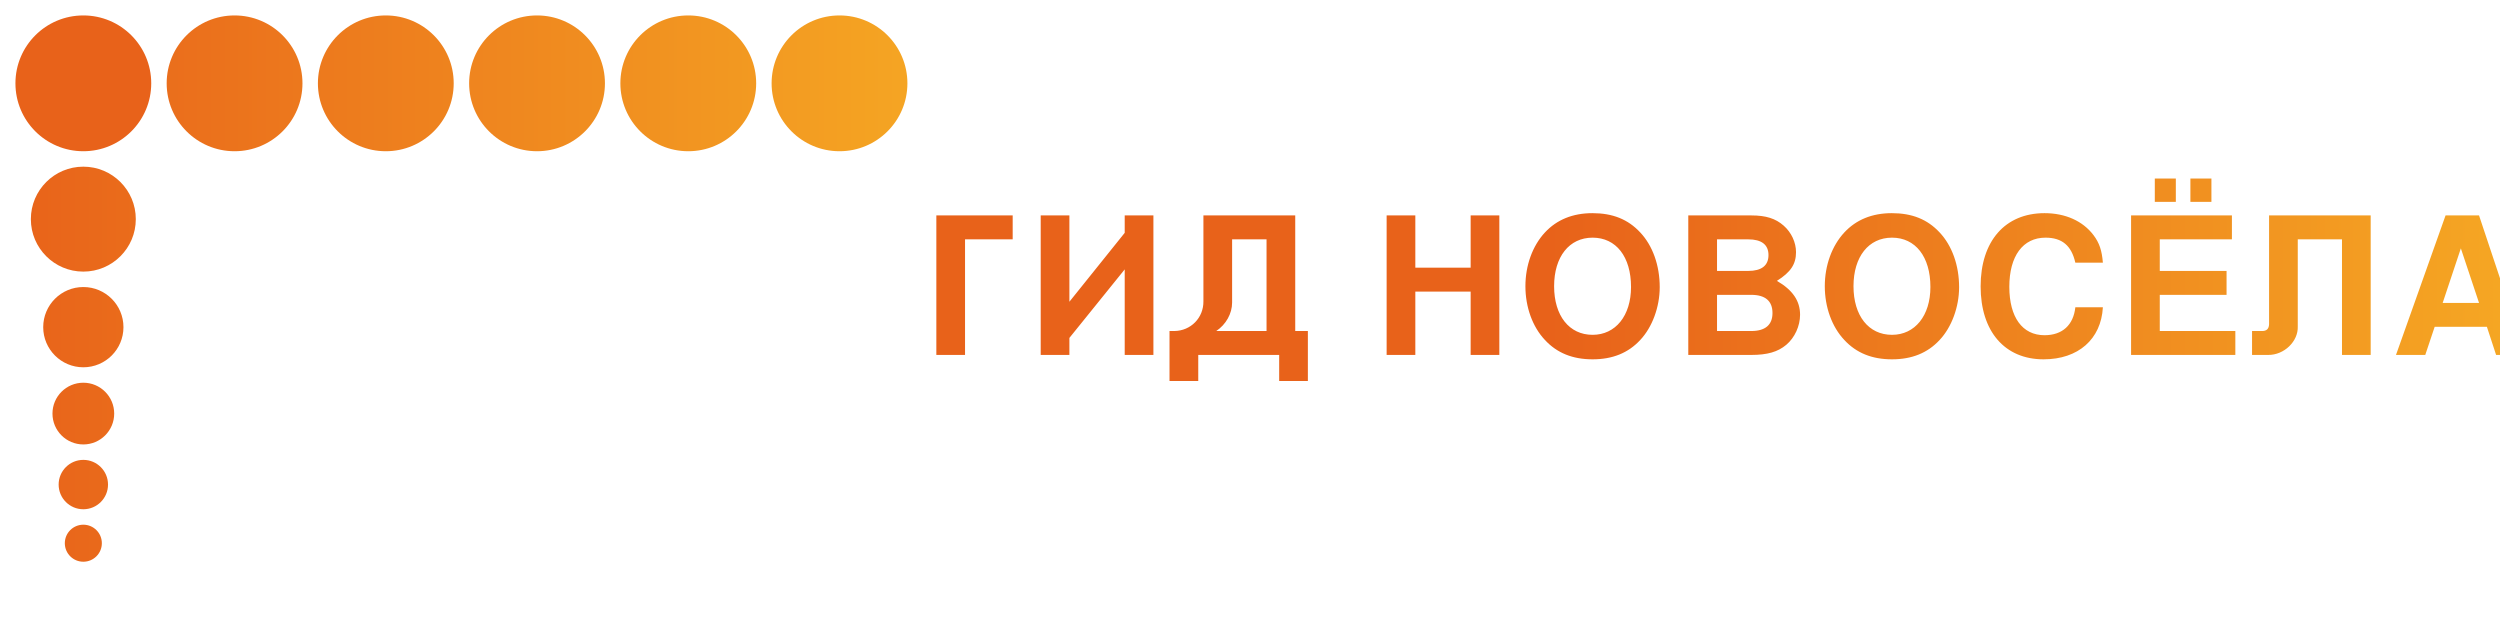
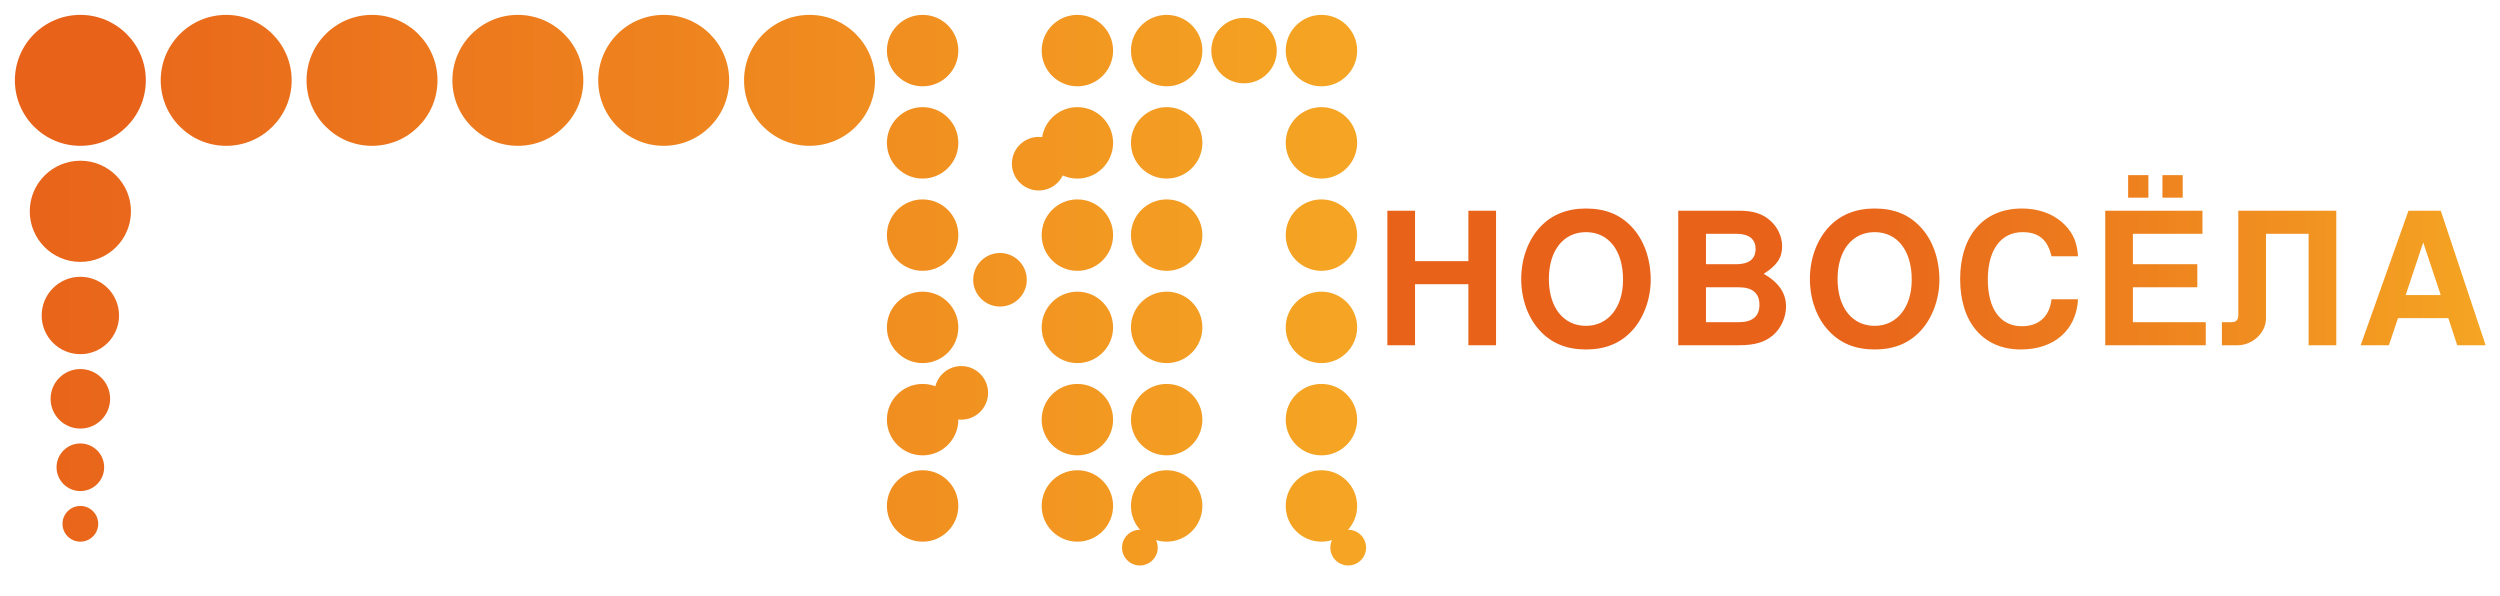
- <svg xmlns="http://www.w3.org/2000/svg" viewBox="0 0 810 200">
+ <svg xmlns="http://www.w3.org/2000/svg" viewBox="0 0 840 200">
  <defs>
-     <linearGradient id="grd" x1="0" y1="0" x2="300" y2="0" gradientUnits="userSpaceOnUse">
+     <linearGradient id="grd" x1="0" y1="0" x2="460" y2="0" gradientUnits="userSpaceOnUse">
      <stop offset="0%" stop-color="#E8621A" />
      <stop offset="100%" stop-color="#F5A623" />
    </linearGradient>
-     <linearGradient id="tgrd" x1="296" y1="0" x2="810" y2="0" gradientUnits="userSpaceOnUse">
+     <linearGradient id="tgrd" x1="462" y1="0" x2="840" y2="0" gradientUnits="userSpaceOnUse">
      <stop offset="0%" stop-color="#E8621A">
        <animate attributeName="stop-color" values="#E8621A;#F5A623;#E8621A" dur="2s" begin="0s" repeatCount="indefinite" />
      </stop>
      <stop offset="40%" stop-color="#E8621A">
        <animate attributeName="stop-color" values="#E8621A;#F5A623;#E8621A" dur="2s" begin="0.4s" repeatCount="indefinite" />
      </stop>
      <stop offset="100%" stop-color="#F5A623">
        <animate attributeName="stop-color" values="#E8621A;#F5A623;#E8621A" dur="2s" begin="0.8s" repeatCount="indefinite" />
      </stop>
    </linearGradient>
  </defs>
  <style>
    @keyframes corner-anim {
      0%,100% { transform:scale(1);    fill:#E8621A; }
      50%     { transform:scale(1.38); fill:#F5A623; }
    }
    @keyframes blink {
      0%,100% { opacity:1; }
      50%     { opacity:0.28; }
    }
    .corner { transform-box:fill-box; transform-origin:center; animation:corner-anim 2s ease-in-out infinite; }
-     .b1 { animation:blink 3s ease-in-out infinite 0.2s; }
-     .b2 { animation:blink 3s ease-in-out infinite 0.4s; }
-     .b3 { animation:blink 3s ease-in-out infinite 0.6s; }
-     .b4 { animation:blink 3s ease-in-out infinite 0.8s; }
-     .b5 { animation:blink 3s ease-in-out infinite 1.0s; }
+     .b1 { animation:blink 3s ease-in-out infinite 0.1s; }
+     .b2 { animation:blink 3s ease-in-out infinite 0.3s; }
+     .b3 { animation:blink 3s ease-in-out infinite 0.5s; }
+     .b4 { animation:blink 3s ease-in-out infinite 0.7s; }
+     .b5 { animation:blink 3s ease-in-out infinite 0.9s; }
+     .b6 { animation:blink 3s ease-in-out infinite 1.1s; }
  </style>
  <circle cx="27" cy="27" r="22" fill="#E8621A" class="corner" />
  <circle cx="76" cy="27" r="22" fill="url(#grd)" class="b1" />
  <circle cx="125" cy="27" r="22" fill="url(#grd)" class="b2" />
  <circle cx="174" cy="27" r="22" fill="url(#grd)" class="b3" />
  <circle cx="223" cy="27" r="22" fill="url(#grd)" class="b4" />
  <circle cx="272" cy="27" r="22" fill="url(#grd)" class="b5" />
  <circle cx="27" cy="71" r="17" fill="url(#grd)" class="b1" />
  <circle cx="27" cy="106" r="13" fill="url(#grd)" class="b2" />
  <circle cx="27" cy="134" r="10" fill="url(#grd)" class="b3" />
  <circle cx="27" cy="157" r="8" fill="url(#grd)" class="b4" />
  <circle cx="27" cy="176" r="6" fill="url(#grd)" class="b5" />
-   <text x="296" y="115" font-family="system-ui,-apple-system,'Segoe UI',Helvetica,Arial,sans-serif" font-size="62" font-weight="800" fill="url(#tgrd)" letter-spacing="2">ГИД НОВОСЁЛА</text>
+   <circle cx="310" cy="17" r="12" fill="url(#grd)" class="b1" />
+   <circle cx="310" cy="48" r="12" fill="url(#grd)" class="b2" />
+   <circle cx="310" cy="79" r="12" fill="url(#grd)" class="b3" />
+   <circle cx="310" cy="110" r="12" fill="url(#grd)" class="b4" />
+   <circle cx="310" cy="141" r="12" fill="url(#grd)" class="b5" />
+   <circle cx="310" cy="170" r="12" fill="url(#grd)" class="b6" />
+   <circle cx="362" cy="17" r="12" fill="url(#grd)" class="b2" />
+   <circle cx="362" cy="48" r="12" fill="url(#grd)" class="b3" />
+   <circle cx="362" cy="79" r="12" fill="url(#grd)" class="b4" />
+   <circle cx="362" cy="110" r="12" fill="url(#grd)" class="b5" />
+   <circle cx="362" cy="141" r="12" fill="url(#grd)" class="b6" />
+   <circle cx="362" cy="170" r="12" fill="url(#grd)" class="b1" />
+   <circle cx="349" cy="55" r="9" fill="url(#grd)" class="b3" />
+   <circle cx="336" cy="94" r="9" fill="url(#grd)" class="b4" />
+   <circle cx="323" cy="132" r="9" fill="url(#grd)" class="b5" />
+   <circle cx="392" cy="17" r="12" fill="url(#grd)" class="b3" />
+   <circle cx="392" cy="48" r="12" fill="url(#grd)" class="b4" />
+   <circle cx="392" cy="79" r="12" fill="url(#grd)" class="b5" />
+   <circle cx="392" cy="110" r="12" fill="url(#grd)" class="b6" />
+   <circle cx="392" cy="141" r="12" fill="url(#grd)" class="b1" />
+   <circle cx="392" cy="170" r="12" fill="url(#grd)" class="b2" />
+   <circle cx="418" cy="17" r="11" fill="url(#grd)" class="b4" />
+   <circle cx="444" cy="17" r="12" fill="url(#grd)" class="b5" />
+   <circle cx="444" cy="48" r="12" fill="url(#grd)" class="b6" />
+   <circle cx="444" cy="79" r="12" fill="url(#grd)" class="b1" />
+   <circle cx="444" cy="110" r="12" fill="url(#grd)" class="b2" />
+   <circle cx="444" cy="141" r="12" fill="url(#grd)" class="b3" />
+   <circle cx="444" cy="170" r="12" fill="url(#grd)" class="b4" />
+   <circle cx="383" cy="184" r="6" fill="url(#grd)" class="b5" />
+   <circle cx="453" cy="184" r="6" fill="url(#grd)" class="b6" />
+   <text x="462" y="116" font-family="system-ui,-apple-system,'Segoe UI',Helvetica,Arial,sans-serif" font-size="62" font-weight="800" fill="url(#tgrd)" letter-spacing="2">НОВОСЁЛА</text>
</svg>
